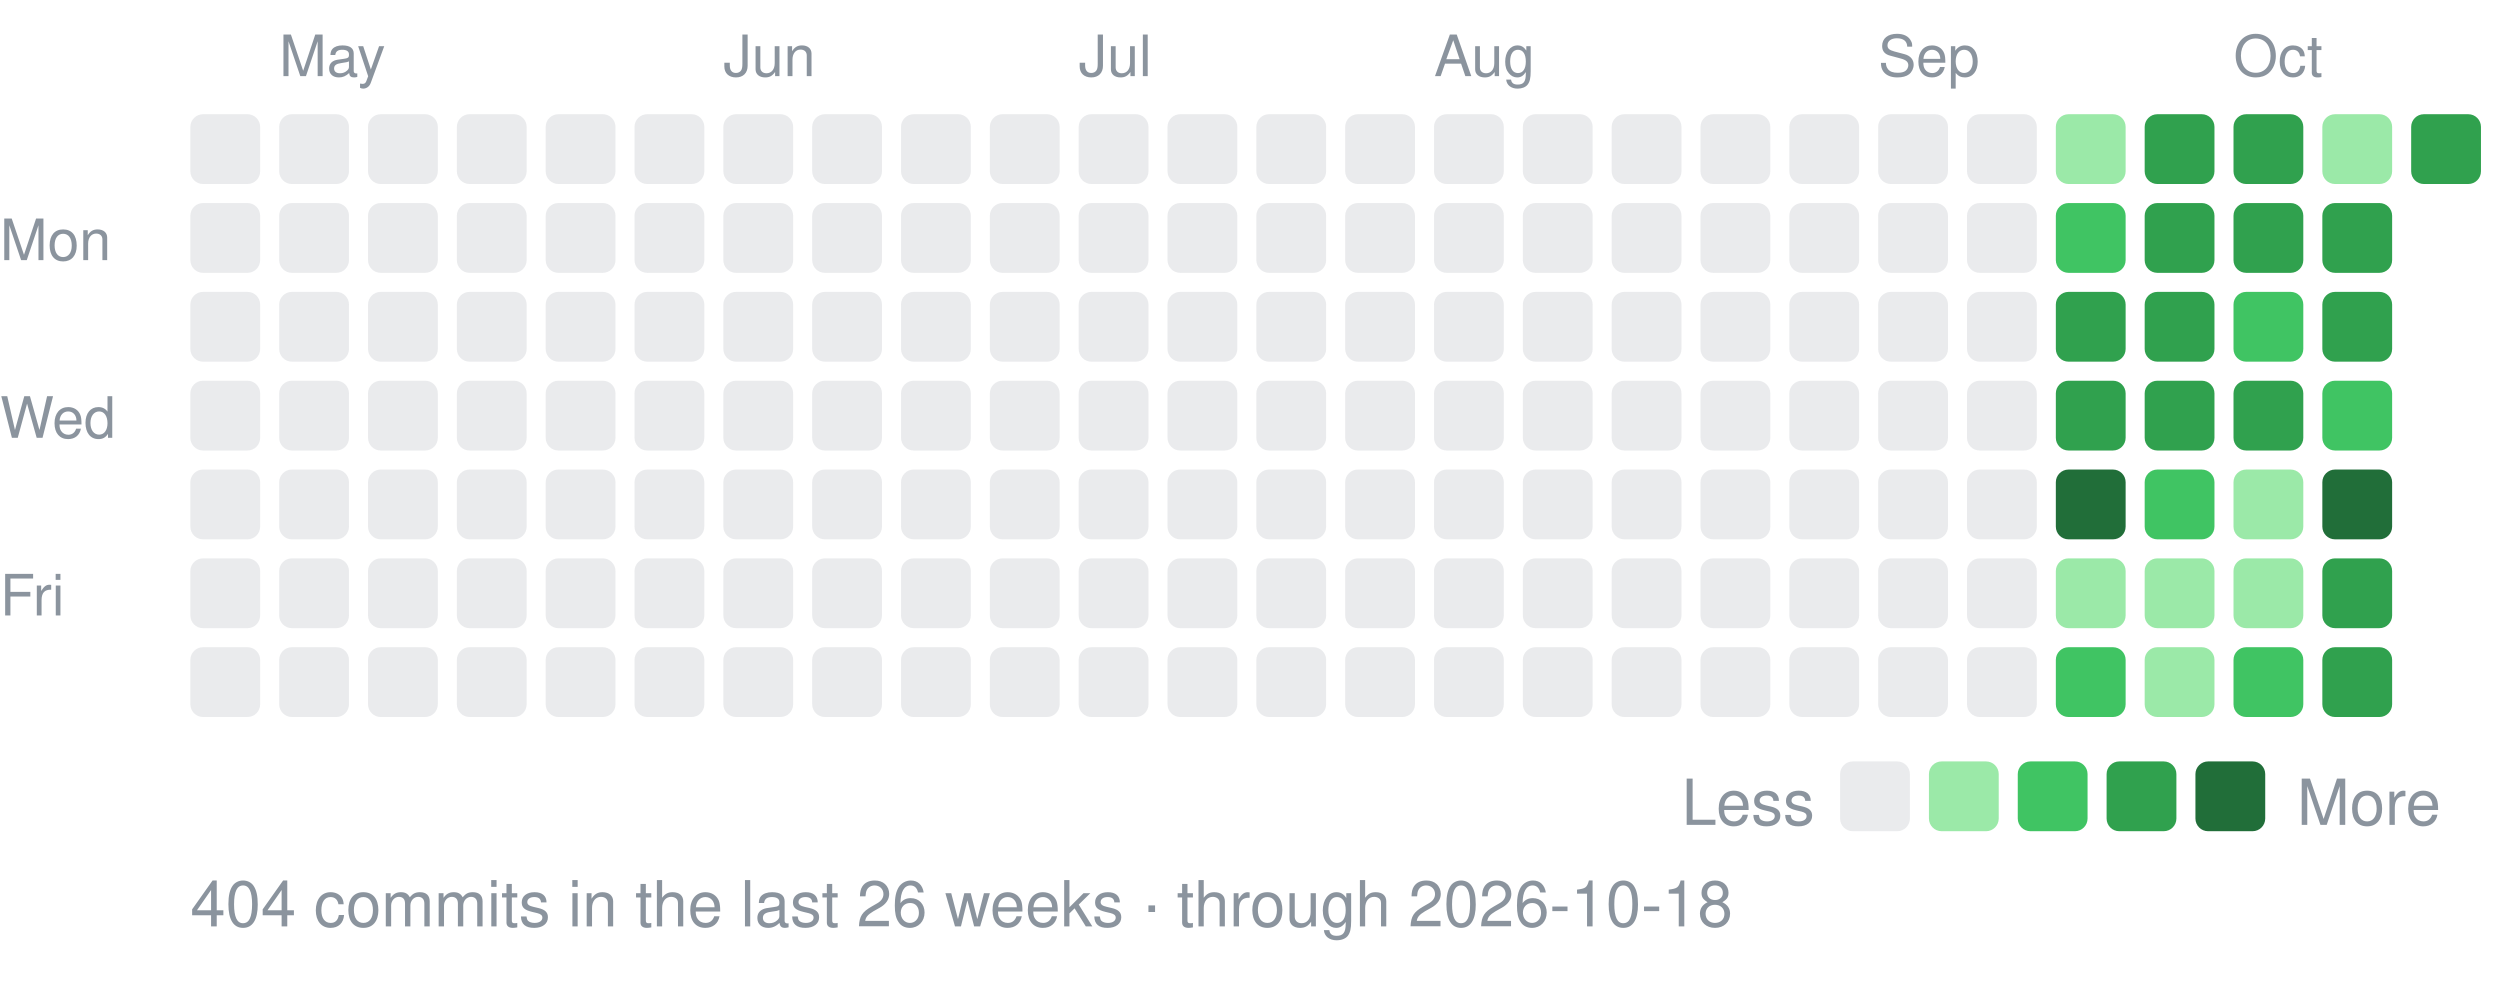
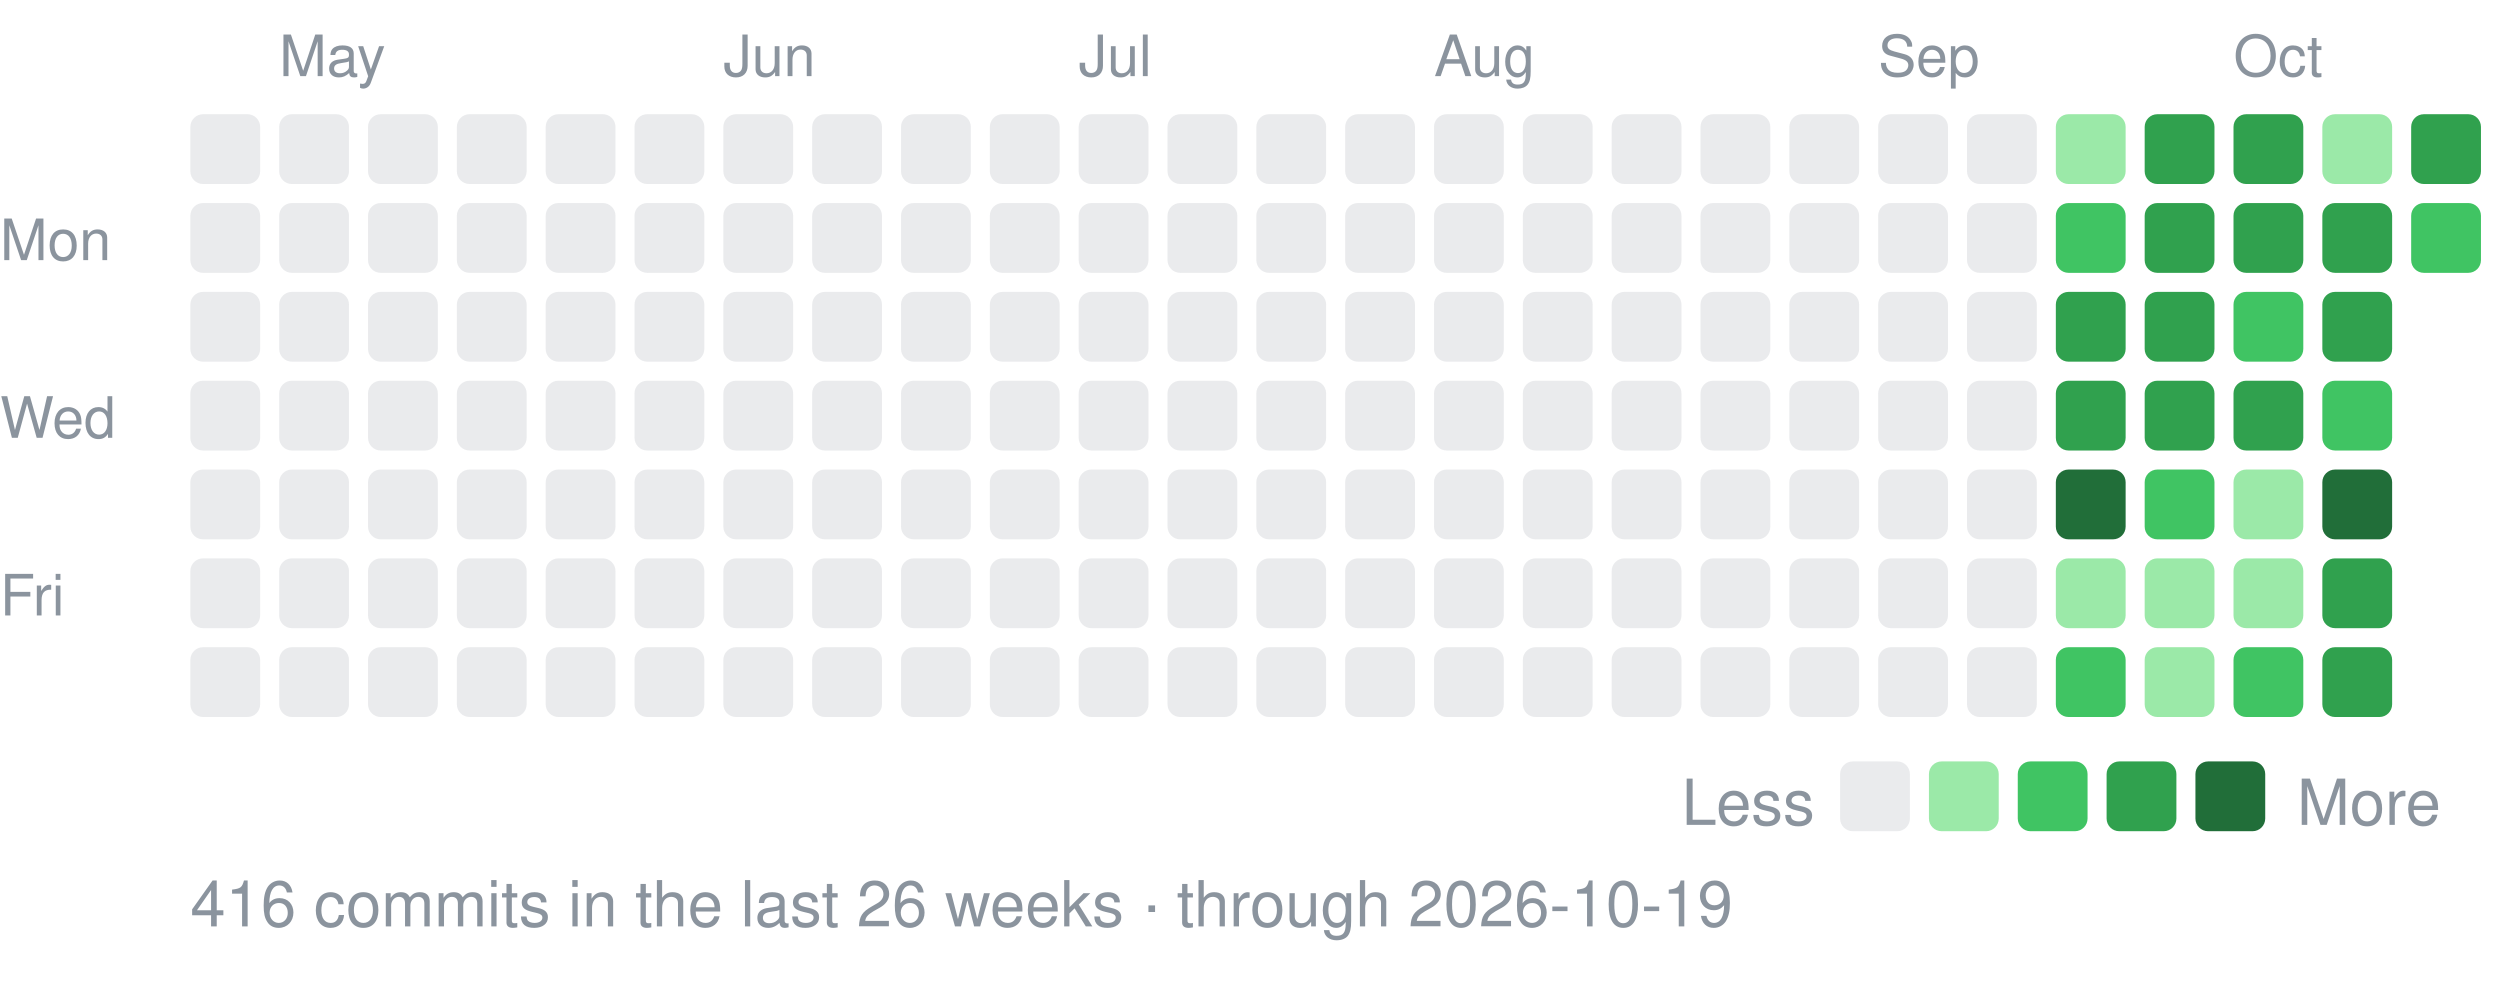
<svg xmlns="http://www.w3.org/2000/svg" width="394" height="156" viewBox="0 0 394 156" role="img">
  <g font-family="-apple-system,BlinkMacSystemFont,Segoe UI,Helvetica,Arial,PingFang SC,sans-serif" font-size="9" fill="#8b949e">
    <text x="44" y="12">May</text>
    <text x="114" y="12">Jun</text>
    <text x="170" y="12">Jul</text>
    <text x="226" y="12">Aug</text>
    <text x="296" y="12">Sep</text>
    <text x="352" y="12">Oct</text>
    <text x="0" y="41">Mon</text>
    <text x="0" y="69">Wed</text>
    <text x="0" y="97">Fri</text>
  </g>
  <rect x="30" y="18" width="11" height="11" rx="2" fill="rgba(139,148,158,0.18)" />
  <rect x="30" y="32" width="11" height="11" rx="2" fill="rgba(139,148,158,0.18)" />
  <rect x="30" y="46" width="11" height="11" rx="2" fill="rgba(139,148,158,0.18)" />
  <rect x="30" y="60" width="11" height="11" rx="2" fill="rgba(139,148,158,0.18)" />
  <rect x="30" y="74" width="11" height="11" rx="2" fill="rgba(139,148,158,0.18)" />
  <rect x="30" y="88" width="11" height="11" rx="2" fill="rgba(139,148,158,0.18)" />
  <rect x="30" y="102" width="11" height="11" rx="2" fill="rgba(139,148,158,0.18)" />
  <rect x="44" y="18" width="11" height="11" rx="2" fill="rgba(139,148,158,0.18)" />
  <rect x="44" y="32" width="11" height="11" rx="2" fill="rgba(139,148,158,0.18)" />
  <rect x="44" y="46" width="11" height="11" rx="2" fill="rgba(139,148,158,0.18)" />
  <rect x="44" y="60" width="11" height="11" rx="2" fill="rgba(139,148,158,0.18)" />
  <rect x="44" y="74" width="11" height="11" rx="2" fill="rgba(139,148,158,0.18)" />
  <rect x="44" y="88" width="11" height="11" rx="2" fill="rgba(139,148,158,0.18)" />
  <rect x="44" y="102" width="11" height="11" rx="2" fill="rgba(139,148,158,0.18)" />
  <rect x="58" y="18" width="11" height="11" rx="2" fill="rgba(139,148,158,0.18)" />
  <rect x="58" y="32" width="11" height="11" rx="2" fill="rgba(139,148,158,0.18)" />
  <rect x="58" y="46" width="11" height="11" rx="2" fill="rgba(139,148,158,0.18)" />
  <rect x="58" y="60" width="11" height="11" rx="2" fill="rgba(139,148,158,0.18)" />
  <rect x="58" y="74" width="11" height="11" rx="2" fill="rgba(139,148,158,0.18)" />
  <rect x="58" y="88" width="11" height="11" rx="2" fill="rgba(139,148,158,0.18)" />
  <rect x="58" y="102" width="11" height="11" rx="2" fill="rgba(139,148,158,0.18)" />
  <rect x="72" y="18" width="11" height="11" rx="2" fill="rgba(139,148,158,0.18)" />
  <rect x="72" y="32" width="11" height="11" rx="2" fill="rgba(139,148,158,0.18)" />
  <rect x="72" y="46" width="11" height="11" rx="2" fill="rgba(139,148,158,0.18)" />
  <rect x="72" y="60" width="11" height="11" rx="2" fill="rgba(139,148,158,0.18)" />
  <rect x="72" y="74" width="11" height="11" rx="2" fill="rgba(139,148,158,0.18)" />
  <rect x="72" y="88" width="11" height="11" rx="2" fill="rgba(139,148,158,0.18)" />
  <rect x="72" y="102" width="11" height="11" rx="2" fill="rgba(139,148,158,0.18)" />
  <rect x="86" y="18" width="11" height="11" rx="2" fill="rgba(139,148,158,0.18)" />
  <rect x="86" y="32" width="11" height="11" rx="2" fill="rgba(139,148,158,0.18)" />
  <rect x="86" y="46" width="11" height="11" rx="2" fill="rgba(139,148,158,0.18)" />
  <rect x="86" y="60" width="11" height="11" rx="2" fill="rgba(139,148,158,0.18)" />
  <rect x="86" y="74" width="11" height="11" rx="2" fill="rgba(139,148,158,0.18)" />
  <rect x="86" y="88" width="11" height="11" rx="2" fill="rgba(139,148,158,0.18)" />
  <rect x="86" y="102" width="11" height="11" rx="2" fill="rgba(139,148,158,0.18)" />
  <rect x="100" y="18" width="11" height="11" rx="2" fill="rgba(139,148,158,0.18)" />
  <rect x="100" y="32" width="11" height="11" rx="2" fill="rgba(139,148,158,0.18)" />
  <rect x="100" y="46" width="11" height="11" rx="2" fill="rgba(139,148,158,0.18)" />
  <rect x="100" y="60" width="11" height="11" rx="2" fill="rgba(139,148,158,0.18)" />
  <rect x="100" y="74" width="11" height="11" rx="2" fill="rgba(139,148,158,0.18)" />
  <rect x="100" y="88" width="11" height="11" rx="2" fill="rgba(139,148,158,0.18)" />
  <rect x="100" y="102" width="11" height="11" rx="2" fill="rgba(139,148,158,0.18)" />
  <rect x="114" y="18" width="11" height="11" rx="2" fill="rgba(139,148,158,0.18)" />
  <rect x="114" y="32" width="11" height="11" rx="2" fill="rgba(139,148,158,0.18)" />
  <rect x="114" y="46" width="11" height="11" rx="2" fill="rgba(139,148,158,0.18)" />
  <rect x="114" y="60" width="11" height="11" rx="2" fill="rgba(139,148,158,0.18)" />
  <rect x="114" y="74" width="11" height="11" rx="2" fill="rgba(139,148,158,0.18)" />
  <rect x="114" y="88" width="11" height="11" rx="2" fill="rgba(139,148,158,0.18)" />
  <rect x="114" y="102" width="11" height="11" rx="2" fill="rgba(139,148,158,0.18)" />
  <rect x="128" y="18" width="11" height="11" rx="2" fill="rgba(139,148,158,0.18)" />
  <rect x="128" y="32" width="11" height="11" rx="2" fill="rgba(139,148,158,0.18)" />
  <rect x="128" y="46" width="11" height="11" rx="2" fill="rgba(139,148,158,0.18)" />
  <rect x="128" y="60" width="11" height="11" rx="2" fill="rgba(139,148,158,0.18)" />
  <rect x="128" y="74" width="11" height="11" rx="2" fill="rgba(139,148,158,0.18)" />
  <rect x="128" y="88" width="11" height="11" rx="2" fill="rgba(139,148,158,0.18)" />
  <rect x="128" y="102" width="11" height="11" rx="2" fill="rgba(139,148,158,0.18)" />
  <rect x="142" y="18" width="11" height="11" rx="2" fill="rgba(139,148,158,0.18)" />
  <rect x="142" y="32" width="11" height="11" rx="2" fill="rgba(139,148,158,0.18)" />
  <rect x="142" y="46" width="11" height="11" rx="2" fill="rgba(139,148,158,0.18)" />
  <rect x="142" y="60" width="11" height="11" rx="2" fill="rgba(139,148,158,0.18)" />
  <rect x="142" y="74" width="11" height="11" rx="2" fill="rgba(139,148,158,0.18)" />
  <rect x="142" y="88" width="11" height="11" rx="2" fill="rgba(139,148,158,0.18)" />
  <rect x="142" y="102" width="11" height="11" rx="2" fill="rgba(139,148,158,0.18)" />
  <rect x="156" y="18" width="11" height="11" rx="2" fill="rgba(139,148,158,0.18)" />
  <rect x="156" y="32" width="11" height="11" rx="2" fill="rgba(139,148,158,0.18)" />
  <rect x="156" y="46" width="11" height="11" rx="2" fill="rgba(139,148,158,0.18)" />
  <rect x="156" y="60" width="11" height="11" rx="2" fill="rgba(139,148,158,0.18)" />
  <rect x="156" y="74" width="11" height="11" rx="2" fill="rgba(139,148,158,0.18)" />
  <rect x="156" y="88" width="11" height="11" rx="2" fill="rgba(139,148,158,0.18)" />
  <rect x="156" y="102" width="11" height="11" rx="2" fill="rgba(139,148,158,0.18)" />
  <rect x="170" y="18" width="11" height="11" rx="2" fill="rgba(139,148,158,0.18)" />
  <rect x="170" y="32" width="11" height="11" rx="2" fill="rgba(139,148,158,0.18)" />
  <rect x="170" y="46" width="11" height="11" rx="2" fill="rgba(139,148,158,0.18)" />
  <rect x="170" y="60" width="11" height="11" rx="2" fill="rgba(139,148,158,0.18)" />
  <rect x="170" y="74" width="11" height="11" rx="2" fill="rgba(139,148,158,0.18)" />
  <rect x="170" y="88" width="11" height="11" rx="2" fill="rgba(139,148,158,0.18)" />
  <rect x="170" y="102" width="11" height="11" rx="2" fill="rgba(139,148,158,0.18)" />
  <rect x="184" y="18" width="11" height="11" rx="2" fill="rgba(139,148,158,0.18)" />
  <rect x="184" y="32" width="11" height="11" rx="2" fill="rgba(139,148,158,0.18)" />
  <rect x="184" y="46" width="11" height="11" rx="2" fill="rgba(139,148,158,0.18)" />
  <rect x="184" y="60" width="11" height="11" rx="2" fill="rgba(139,148,158,0.18)" />
  <rect x="184" y="74" width="11" height="11" rx="2" fill="rgba(139,148,158,0.18)" />
  <rect x="184" y="88" width="11" height="11" rx="2" fill="rgba(139,148,158,0.18)" />
  <rect x="184" y="102" width="11" height="11" rx="2" fill="rgba(139,148,158,0.18)" />
  <rect x="198" y="18" width="11" height="11" rx="2" fill="rgba(139,148,158,0.18)" />
  <rect x="198" y="32" width="11" height="11" rx="2" fill="rgba(139,148,158,0.18)" />
  <rect x="198" y="46" width="11" height="11" rx="2" fill="rgba(139,148,158,0.18)" />
  <rect x="198" y="60" width="11" height="11" rx="2" fill="rgba(139,148,158,0.18)" />
  <rect x="198" y="74" width="11" height="11" rx="2" fill="rgba(139,148,158,0.18)" />
  <rect x="198" y="88" width="11" height="11" rx="2" fill="rgba(139,148,158,0.18)" />
  <rect x="198" y="102" width="11" height="11" rx="2" fill="rgba(139,148,158,0.18)" />
  <rect x="212" y="18" width="11" height="11" rx="2" fill="rgba(139,148,158,0.18)" />
  <rect x="212" y="32" width="11" height="11" rx="2" fill="rgba(139,148,158,0.18)" />
  <rect x="212" y="46" width="11" height="11" rx="2" fill="rgba(139,148,158,0.18)" />
  <rect x="212" y="60" width="11" height="11" rx="2" fill="rgba(139,148,158,0.18)" />
  <rect x="212" y="74" width="11" height="11" rx="2" fill="rgba(139,148,158,0.18)" />
  <rect x="212" y="88" width="11" height="11" rx="2" fill="rgba(139,148,158,0.18)" />
  <rect x="212" y="102" width="11" height="11" rx="2" fill="rgba(139,148,158,0.18)" />
  <rect x="226" y="18" width="11" height="11" rx="2" fill="rgba(139,148,158,0.18)" />
  <rect x="226" y="32" width="11" height="11" rx="2" fill="rgba(139,148,158,0.18)" />
  <rect x="226" y="46" width="11" height="11" rx="2" fill="rgba(139,148,158,0.18)" />
  <rect x="226" y="60" width="11" height="11" rx="2" fill="rgba(139,148,158,0.18)" />
  <rect x="226" y="74" width="11" height="11" rx="2" fill="rgba(139,148,158,0.18)" />
  <rect x="226" y="88" width="11" height="11" rx="2" fill="rgba(139,148,158,0.18)" />
  <rect x="226" y="102" width="11" height="11" rx="2" fill="rgba(139,148,158,0.18)" />
  <rect x="240" y="18" width="11" height="11" rx="2" fill="rgba(139,148,158,0.18)" />
  <rect x="240" y="32" width="11" height="11" rx="2" fill="rgba(139,148,158,0.18)" />
  <rect x="240" y="46" width="11" height="11" rx="2" fill="rgba(139,148,158,0.18)" />
  <rect x="240" y="60" width="11" height="11" rx="2" fill="rgba(139,148,158,0.18)" />
  <rect x="240" y="74" width="11" height="11" rx="2" fill="rgba(139,148,158,0.18)" />
  <rect x="240" y="88" width="11" height="11" rx="2" fill="rgba(139,148,158,0.18)" />
  <rect x="240" y="102" width="11" height="11" rx="2" fill="rgba(139,148,158,0.18)" />
  <rect x="254" y="18" width="11" height="11" rx="2" fill="rgba(139,148,158,0.18)" />
  <rect x="254" y="32" width="11" height="11" rx="2" fill="rgba(139,148,158,0.18)" />
  <rect x="254" y="46" width="11" height="11" rx="2" fill="rgba(139,148,158,0.18)" />
  <rect x="254" y="60" width="11" height="11" rx="2" fill="rgba(139,148,158,0.18)" />
  <rect x="254" y="74" width="11" height="11" rx="2" fill="rgba(139,148,158,0.18)" />
  <rect x="254" y="88" width="11" height="11" rx="2" fill="rgba(139,148,158,0.18)" />
  <rect x="254" y="102" width="11" height="11" rx="2" fill="rgba(139,148,158,0.18)" />
  <rect x="268" y="18" width="11" height="11" rx="2" fill="rgba(139,148,158,0.18)" />
  <rect x="268" y="32" width="11" height="11" rx="2" fill="rgba(139,148,158,0.18)" />
  <rect x="268" y="46" width="11" height="11" rx="2" fill="rgba(139,148,158,0.18)" />
  <rect x="268" y="60" width="11" height="11" rx="2" fill="rgba(139,148,158,0.18)" />
  <rect x="268" y="74" width="11" height="11" rx="2" fill="rgba(139,148,158,0.18)" />
  <rect x="268" y="88" width="11" height="11" rx="2" fill="rgba(139,148,158,0.18)" />
  <rect x="268" y="102" width="11" height="11" rx="2" fill="rgba(139,148,158,0.18)" />
  <rect x="282" y="18" width="11" height="11" rx="2" fill="rgba(139,148,158,0.18)" />
  <rect x="282" y="32" width="11" height="11" rx="2" fill="rgba(139,148,158,0.18)" />
  <rect x="282" y="46" width="11" height="11" rx="2" fill="rgba(139,148,158,0.18)" />
  <rect x="282" y="60" width="11" height="11" rx="2" fill="rgba(139,148,158,0.18)" />
  <rect x="282" y="74" width="11" height="11" rx="2" fill="rgba(139,148,158,0.18)" />
  <rect x="282" y="88" width="11" height="11" rx="2" fill="rgba(139,148,158,0.18)" />
  <rect x="282" y="102" width="11" height="11" rx="2" fill="rgba(139,148,158,0.18)" />
  <rect x="296" y="18" width="11" height="11" rx="2" fill="rgba(139,148,158,0.18)" />
  <rect x="296" y="32" width="11" height="11" rx="2" fill="rgba(139,148,158,0.18)" />
  <rect x="296" y="46" width="11" height="11" rx="2" fill="rgba(139,148,158,0.18)" />
  <rect x="296" y="60" width="11" height="11" rx="2" fill="rgba(139,148,158,0.18)" />
  <rect x="296" y="74" width="11" height="11" rx="2" fill="rgba(139,148,158,0.18)" />
  <rect x="296" y="88" width="11" height="11" rx="2" fill="rgba(139,148,158,0.18)" />
  <rect x="296" y="102" width="11" height="11" rx="2" fill="rgba(139,148,158,0.18)" />
  <rect x="310" y="18" width="11" height="11" rx="2" fill="rgba(139,148,158,0.18)" />
  <rect x="310" y="32" width="11" height="11" rx="2" fill="rgba(139,148,158,0.18)" />
  <rect x="310" y="46" width="11" height="11" rx="2" fill="rgba(139,148,158,0.18)" />
  <rect x="310" y="60" width="11" height="11" rx="2" fill="rgba(139,148,158,0.18)" />
  <rect x="310" y="74" width="11" height="11" rx="2" fill="rgba(139,148,158,0.18)" />
  <rect x="310" y="88" width="11" height="11" rx="2" fill="rgba(139,148,158,0.18)" />
  <rect x="310" y="102" width="11" height="11" rx="2" fill="rgba(139,148,158,0.18)" />
  <rect x="324" y="18" width="11" height="11" rx="2" fill="#9be9a8" />
  <rect x="324" y="32" width="11" height="11" rx="2" fill="#40c463" />
  <rect x="324" y="46" width="11" height="11" rx="2" fill="#30a14e" />
  <rect x="324" y="60" width="11" height="11" rx="2" fill="#30a14e" />
  <rect x="324" y="74" width="11" height="11" rx="2" fill="#216e39" />
  <rect x="324" y="88" width="11" height="11" rx="2" fill="#9be9a8" />
  <rect x="324" y="102" width="11" height="11" rx="2" fill="#40c463" />
  <rect x="338" y="18" width="11" height="11" rx="2" fill="#30a14e" />
  <rect x="338" y="32" width="11" height="11" rx="2" fill="#30a14e" />
  <rect x="338" y="46" width="11" height="11" rx="2" fill="#30a14e" />
  <rect x="338" y="60" width="11" height="11" rx="2" fill="#30a14e" />
  <rect x="338" y="74" width="11" height="11" rx="2" fill="#40c463" />
  <rect x="338" y="88" width="11" height="11" rx="2" fill="#9be9a8" />
  <rect x="338" y="102" width="11" height="11" rx="2" fill="#9be9a8" />
  <rect x="352" y="18" width="11" height="11" rx="2" fill="#30a14e" />
  <rect x="352" y="32" width="11" height="11" rx="2" fill="#30a14e" />
  <rect x="352" y="46" width="11" height="11" rx="2" fill="#40c463" />
  <rect x="352" y="60" width="11" height="11" rx="2" fill="#30a14e" />
  <rect x="352" y="74" width="11" height="11" rx="2" fill="#9be9a8" />
  <rect x="352" y="88" width="11" height="11" rx="2" fill="#9be9a8" />
  <rect x="352" y="102" width="11" height="11" rx="2" fill="#40c463" />
  <rect x="366" y="18" width="11" height="11" rx="2" fill="#9be9a8" />
  <rect x="366" y="32" width="11" height="11" rx="2" fill="#30a14e" />
  <rect x="366" y="46" width="11" height="11" rx="2" fill="#30a14e" />
  <rect x="366" y="60" width="11" height="11" rx="2" fill="#40c463" />
  <rect x="366" y="74" width="11" height="11" rx="2" fill="#216e39" />
  <rect x="366" y="88" width="11" height="11" rx="2" fill="#30a14e" />
  <rect x="366" y="102" width="11" height="11" rx="2" fill="#30a14e" />
  <rect x="380" y="18" width="11" height="11" rx="2" fill="#30a14e" />
+   <rect x="380" y="32" width="11" height="11" rx="2" fill="#40c463" />
  <g font-family="-apple-system,BlinkMacSystemFont,Segoe UI,Helvetica,Arial,PingFang SC,sans-serif" font-size="10" fill="#8b949e">
-     <text x="30" y="146">404 commits in the last 26 weeks · through 2026-10-18</text>
+     <text x="30" y="146">416 commits in the last 26 weeks · through 2026-10-19</text>
    <text x="286" y="130" text-anchor="end">Less</text>
    <rect x="290" y="120" width="11" height="11" rx="2" fill="rgba(139,148,158,0.18)" />
    <rect x="304" y="120" width="11" height="11" rx="2" fill="#9be9a8" />
    <rect x="318" y="120" width="11" height="11" rx="2" fill="#40c463" />
    <rect x="332" y="120" width="11" height="11" rx="2" fill="#30a14e" />
    <rect x="346" y="120" width="11" height="11" rx="2" fill="#216e39" />
    <text x="362" y="130">More</text>
  </g>
</svg>
